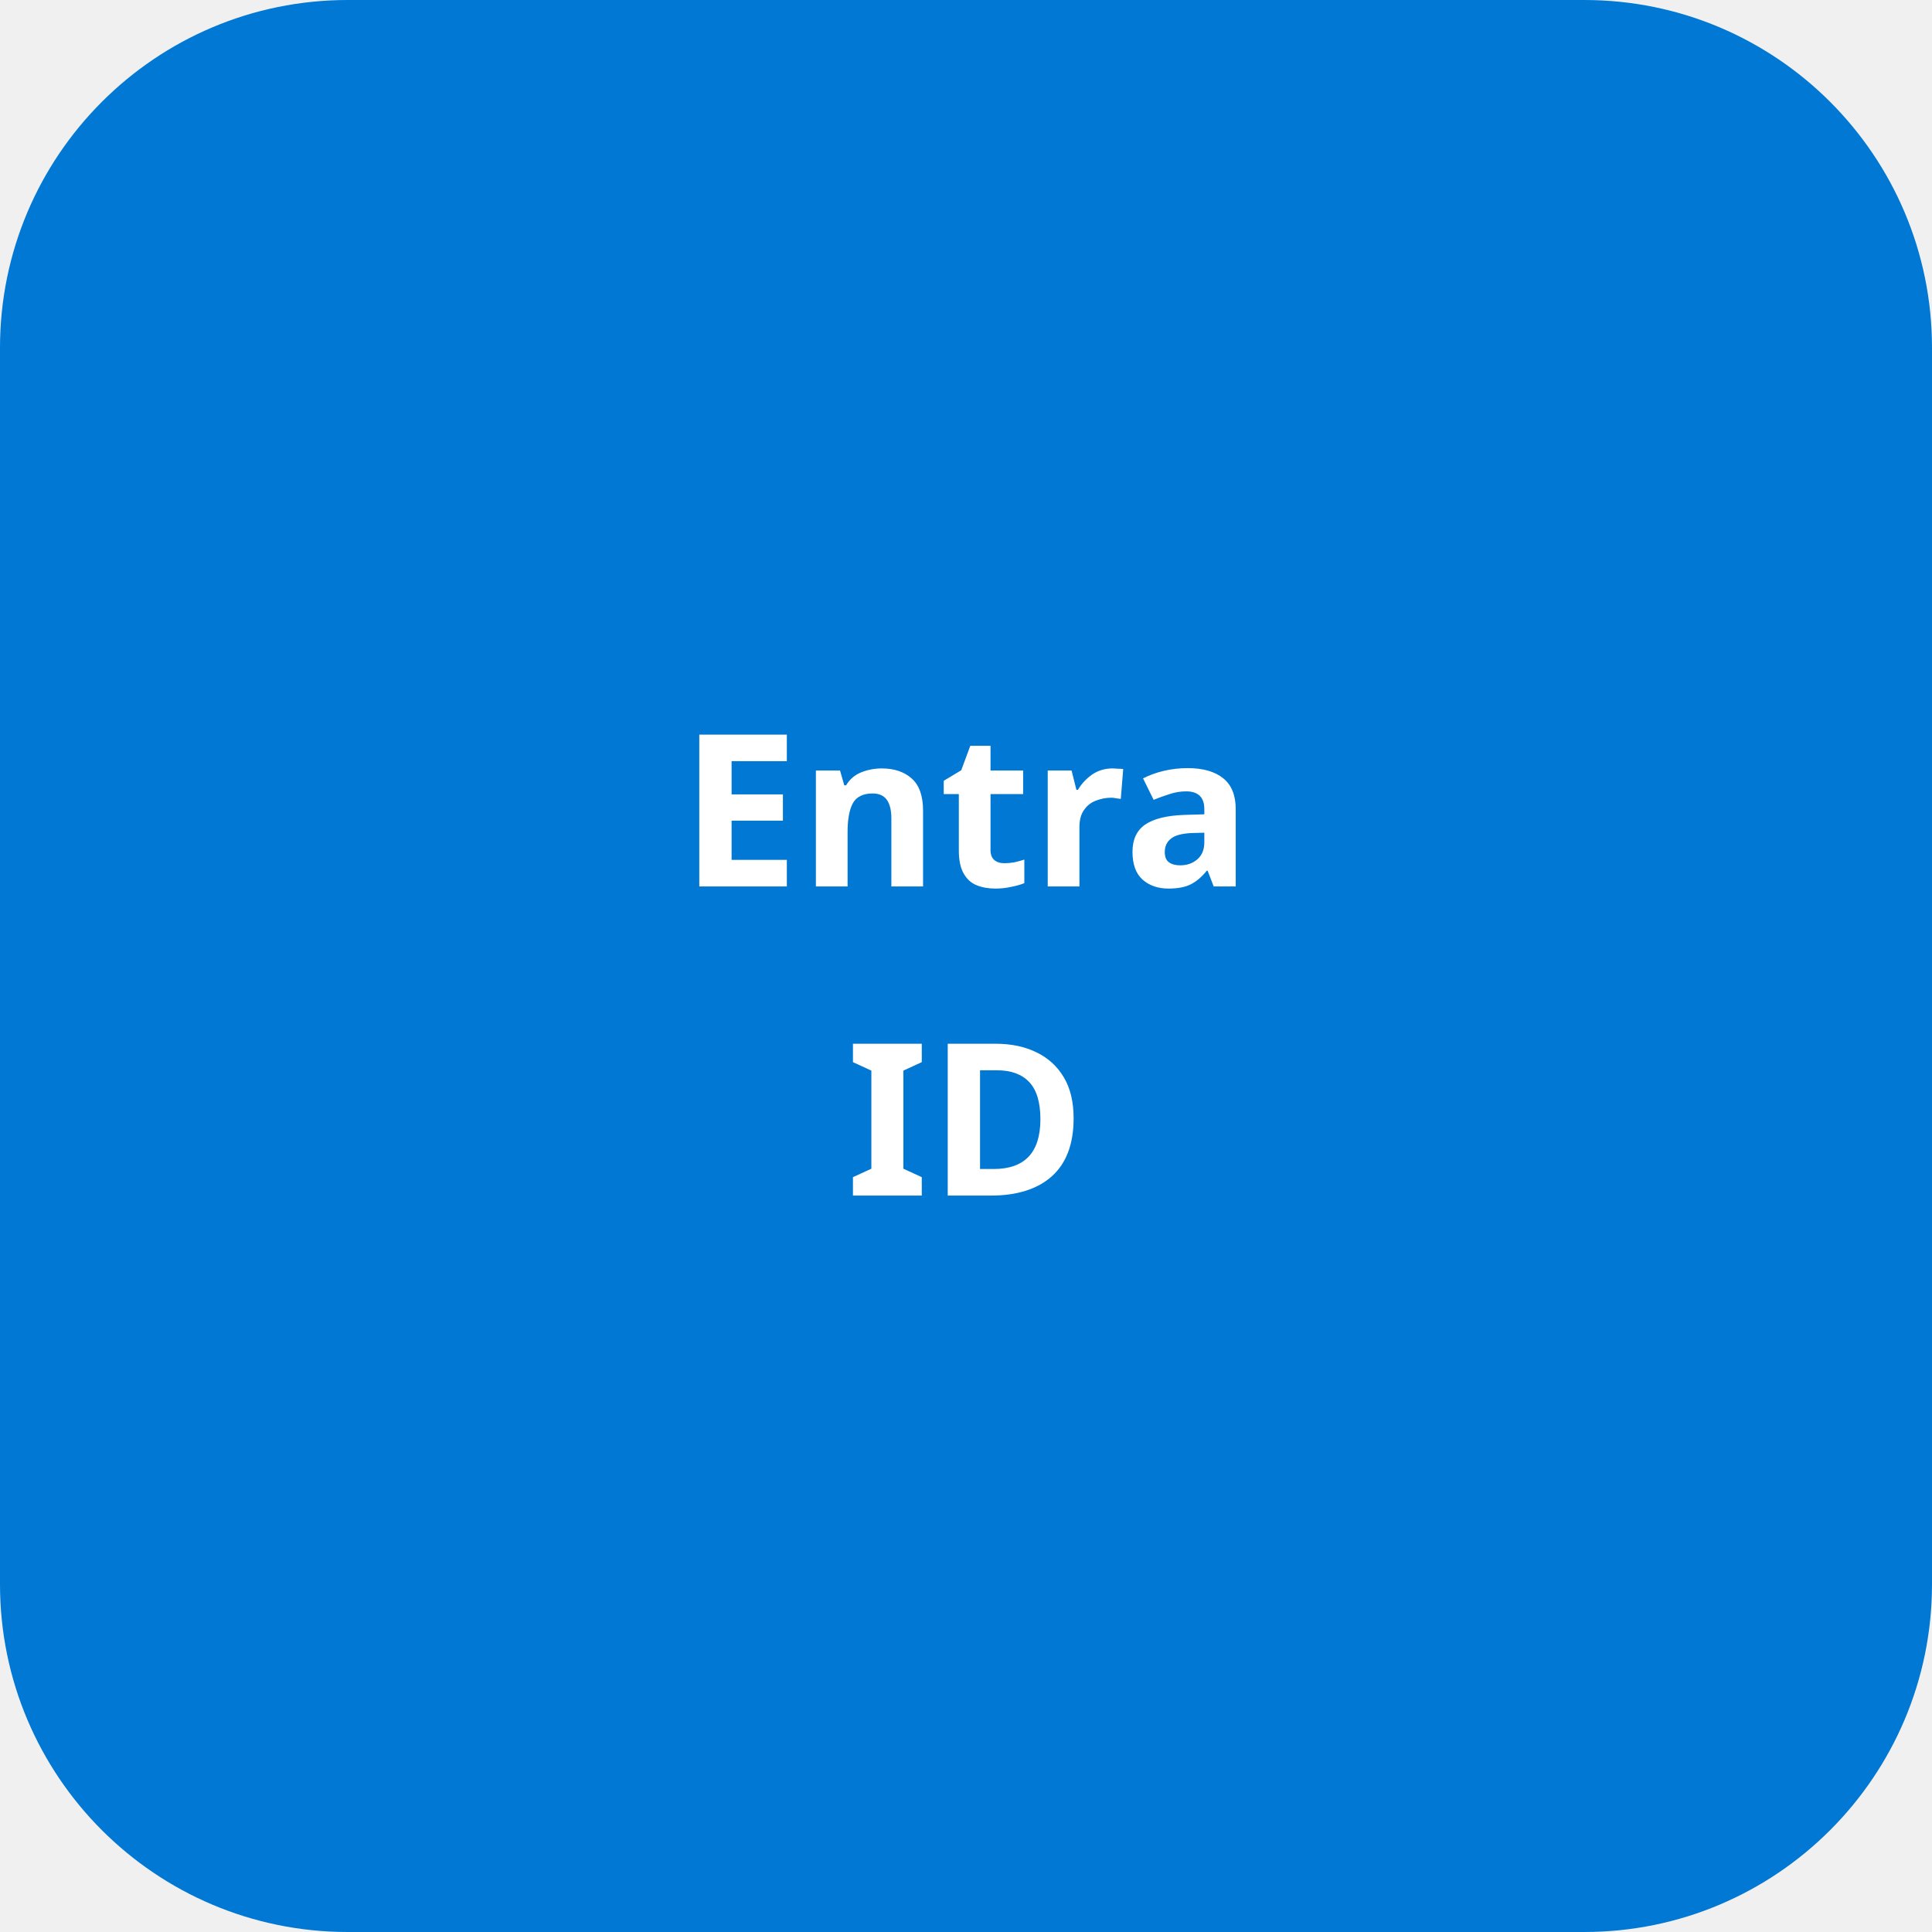
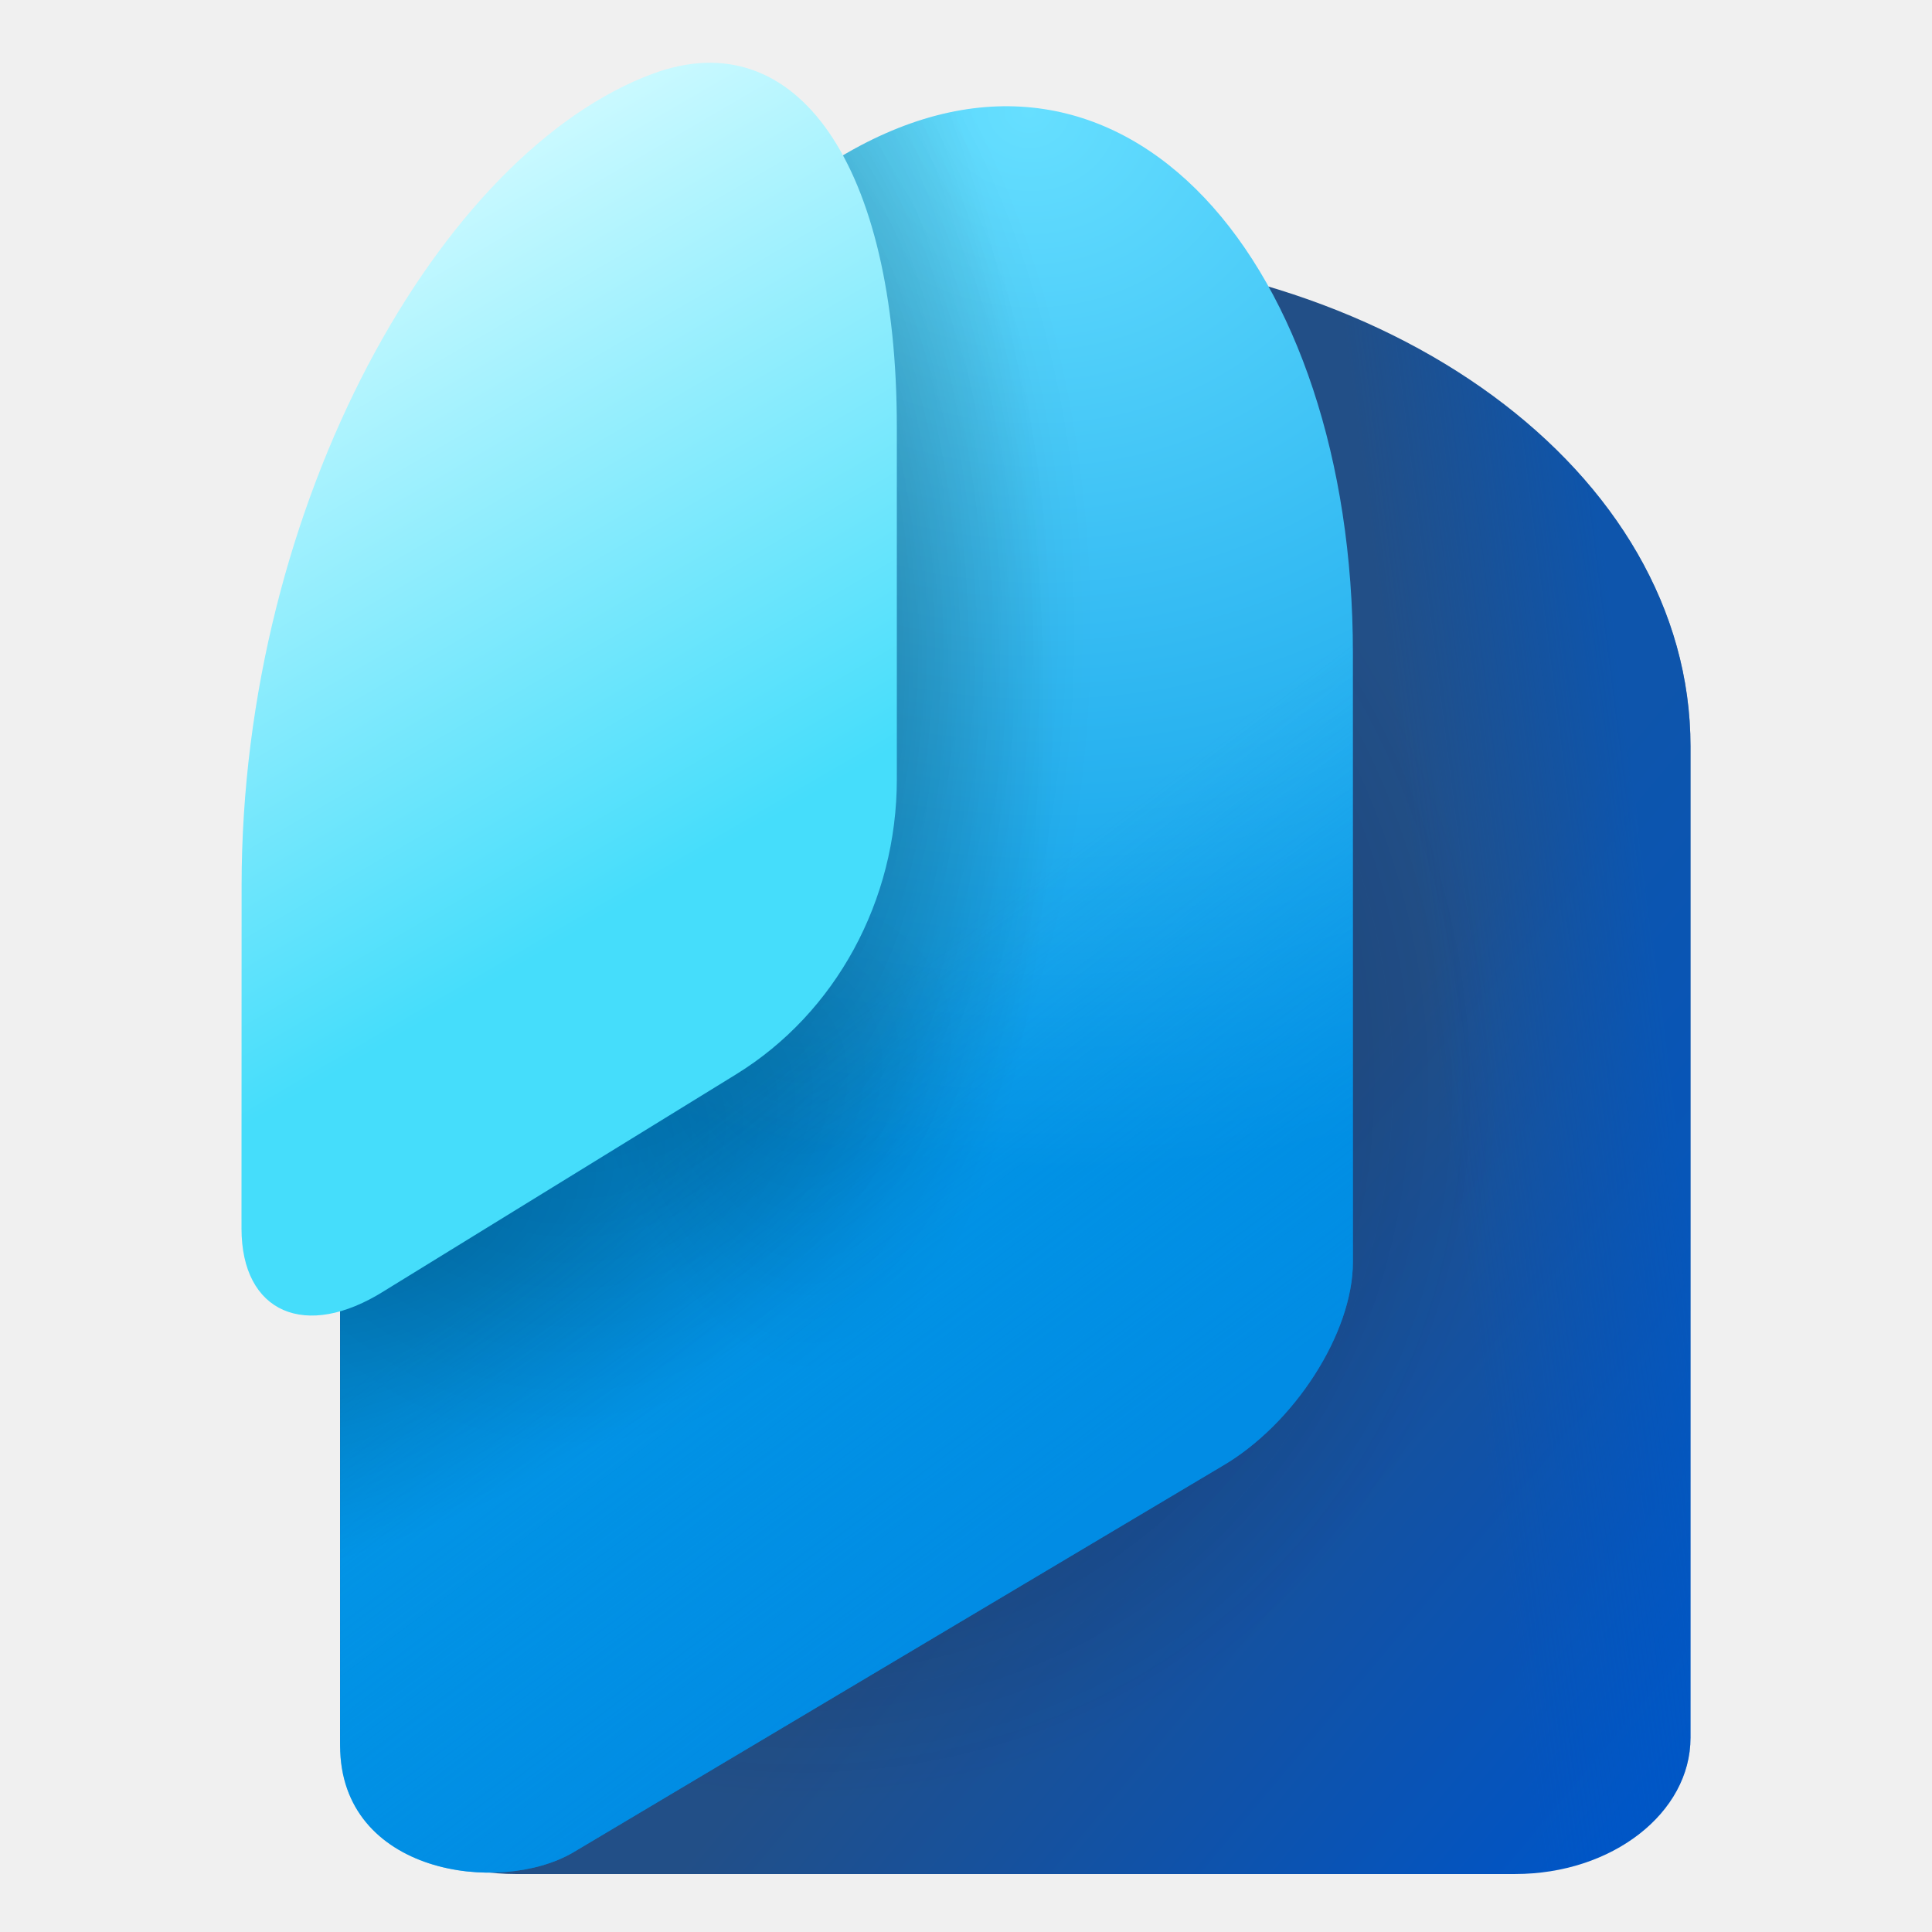
- <svg xmlns="http://www.w3.org/2000/svg" viewBox="0 0 100 100">
-   <rect width="100" height="100" rx="18" ry="18" fill="#0078D4" />
-   <text x="50" y="42" dominant-baseline="middle" text-anchor="middle" font-family="system-ui, sans-serif" font-weight="700" font-size="11" fill="white">Entra</text>
-   <text x="50" y="58" dominant-baseline="middle" text-anchor="middle" font-family="system-ui, sans-serif" font-weight="700" font-size="11" fill="white">ID</text>
+ <svg xmlns="http://www.w3.org/2000/svg" width="96" height="96" viewBox="0 0 96 96" fill="none">
+   <g clip-path="url(#clip0_98_3087)">
+     <g clip-path="url(#clip1_98_3087)">
+       <path d="M50.454 12.448C31.927 12.448 16.899 30.811 16.899 44.423V86.346C16.899 90.091 20.804 93.119 25.613 93.119H75.286C80.103 93.119 84 90.084 84 86.346V37.089C84 23.478 68.98 12.448 50.454 12.448Z" fill="url(#paint0_linear_98_3087)" />
+       <path d="M50.454 12.448C31.927 12.448 16.899 30.811 16.899 44.423V86.346C16.899 90.091 20.804 93.119 25.613 93.119H75.286C80.103 93.119 84 90.084 84 86.346V37.089C84 23.478 68.98 12.448 50.454 12.448Z" fill="url(#paint1_linear_98_3087)" fill-opacity="0.6" />
+       <path d="M50.454 12.448C31.927 12.448 16.899 30.811 16.899 44.423V86.346C16.899 90.091 20.804 93.119 25.613 93.119H75.286C80.103 93.119 84 90.084 84 86.346V37.089C84 23.478 68.98 12.448 50.454 12.448Z" fill="url(#paint2_radial_98_3087)" fill-opacity="0.5" />
+       <path d="M42.064 7.614C28.171 15.629 16.904 30.245 16.904 47.34L16.899 86.731C16.899 93.119 24.811 94.184 28.468 92.054L60.689 72.872C64.298 70.79 67.225 66.242 67.225 62.712V32.435C67.225 13.272 55.958 -0.398 42.064 7.614Z" fill="url(#paint3_radial_98_3087)" />
+       <path d="M42.064 7.614C28.171 15.629 16.904 30.245 16.904 47.34L16.899 86.731C16.899 93.119 24.811 94.184 28.468 92.054L60.689 72.872C64.298 70.79 67.225 66.242 67.225 62.712V32.435C67.225 13.272 55.958 -0.398 42.064 7.614Z" fill="url(#paint4_radial_98_3087)" fill-opacity="0.25" />
+       <path d="M42.064 7.614C28.171 15.629 16.904 30.245 16.904 47.34L16.899 86.731C16.899 93.119 24.811 94.184 28.468 92.054L60.689 72.872C64.298 70.79 67.225 66.242 67.225 62.712V32.435C67.225 13.272 55.958 -0.398 42.064 7.614Z" fill="url(#paint5_radial_98_3087)" fill-opacity="0.25" />
+       <path d="M42.064 7.614C28.171 15.629 16.904 30.245 16.904 47.34L16.899 86.731C16.899 93.119 24.811 94.184 28.468 92.054L60.689 72.872C64.298 70.79 67.225 66.242 67.225 62.712V32.435C67.225 13.272 55.958 -0.398 42.064 7.614Z" fill="url(#paint6_radial_98_3087)" fill-opacity="0.25" />
+       <path d="M42.064 7.614C28.171 15.629 16.904 30.245 16.904 47.34L16.899 86.731C16.899 93.119 24.811 94.184 28.468 92.054L60.689 72.872C64.298 70.79 67.225 66.242 67.225 62.712V32.435C67.225 13.272 55.958 -0.398 42.064 7.614Z" fill="url(#paint7_linear_98_3087)" fill-opacity="0.6" />
+       <path d="M32.448 3.659C21.919 7.542 12.005 24.99 12.005 44.002L12 61.04C12 65.226 15.175 66.617 19.09 64.148L36.571 53.386C41.521 50.339 44.563 44.757 44.563 38.722V21.214C44.563 8.189 39.579 1.029 32.448 3.659Z" fill="url(#paint8_linear_98_3087)" />
+     </g>
+   </g>
+   <defs>
+     <linearGradient id="paint0_linear_98_3087" x1="55.576" y1="66.731" x2="81.918" y2="88.778" gradientUnits="userSpaceOnUse">
+       <stop stop-color="#224F87" />
+       <stop offset="1" stop-color="#0055C6" />
+     </linearGradient>
+     <linearGradient id="paint1_linear_98_3087" x1="82.944" y1="52.783" x2="71.518" y2="54.216" gradientUnits="userSpaceOnUse">
+       <stop stop-color="#0059C5" />
+       <stop offset="1" stop-color="#0059C5" stop-opacity="0" />
+     </linearGradient>
+     <radialGradient id="paint2_radial_98_3087" cx="0" cy="0" r="1" gradientUnits="userSpaceOnUse" gradientTransform="translate(36.4448 50.628) rotate(51.4758) scale(40.3141 36.3696)">
+       <stop stop-color="#041642" />
+       <stop offset="1" stop-color="#041642" stop-opacity="0" />
+     </radialGradient>
+     <radialGradient id="paint3_radial_98_3087" cx="0" cy="0" r="1" gradientUnits="userSpaceOnUse" gradientTransform="translate(50.6602 5.27905) rotate(101.468) scale(52.7905 58.7614)">
+       <stop stop-color="#66DFFF" />
+       <stop offset="1" stop-color="#0296E6" />
+     </radialGradient>
+     <radialGradient id="paint4_radial_98_3087" cx="0" cy="0" r="1" gradientUnits="userSpaceOnUse" gradientTransform="translate(28.4736 31.3316) scale(25.9066 40.722)">
+       <stop />
+       <stop offset="1" stop-opacity="0" />
+     </radialGradient>
+     <radialGradient id="paint5_radial_98_3087" cx="0" cy="0" r="1" gradientUnits="userSpaceOnUse" gradientTransform="translate(38.7033 30.6662) rotate(-3.01258) scale(13.5717 37.6157)">
+       <stop />
+       <stop offset="1" stop-opacity="0" />
+     </radialGradient>
+     <radialGradient id="paint6_radial_98_3087" cx="0" cy="0" r="1" gradientUnits="userSpaceOnUse" gradientTransform="translate(20.1037 61.8066) rotate(63.4736) scale(13.3863 29.831)">
+       <stop />
+       <stop offset="1" stop-opacity="0" />
+     </radialGradient>
+     <linearGradient id="paint7_linear_98_3087" x1="43.22" y1="83.099" x2="27.11" y2="61.7" gradientUnits="userSpaceOnUse">
+       <stop stop-color="#0086E2" />
+       <stop offset="1" stop-color="#0086E2" stop-opacity="0" />
+     </linearGradient>
+     <linearGradient id="paint8_linear_98_3087" x1="-7.662" y1="25.742" x2="10.532" y2="56.952" gradientUnits="userSpaceOnUse">
+       <stop stop-color="#CDFAFF" />
+       <stop offset="1" stop-color="#45DDFB" />
+     </linearGradient>
+     <clipPath id="clip0_98_3087">
+       <rect width="96" height="96" fill="white" />
+     </clipPath>
+     <clipPath id="clip1_98_3087">
+       <rect width="96" height="96" fill="white" />
+     </clipPath>
+   </defs>
</svg>
